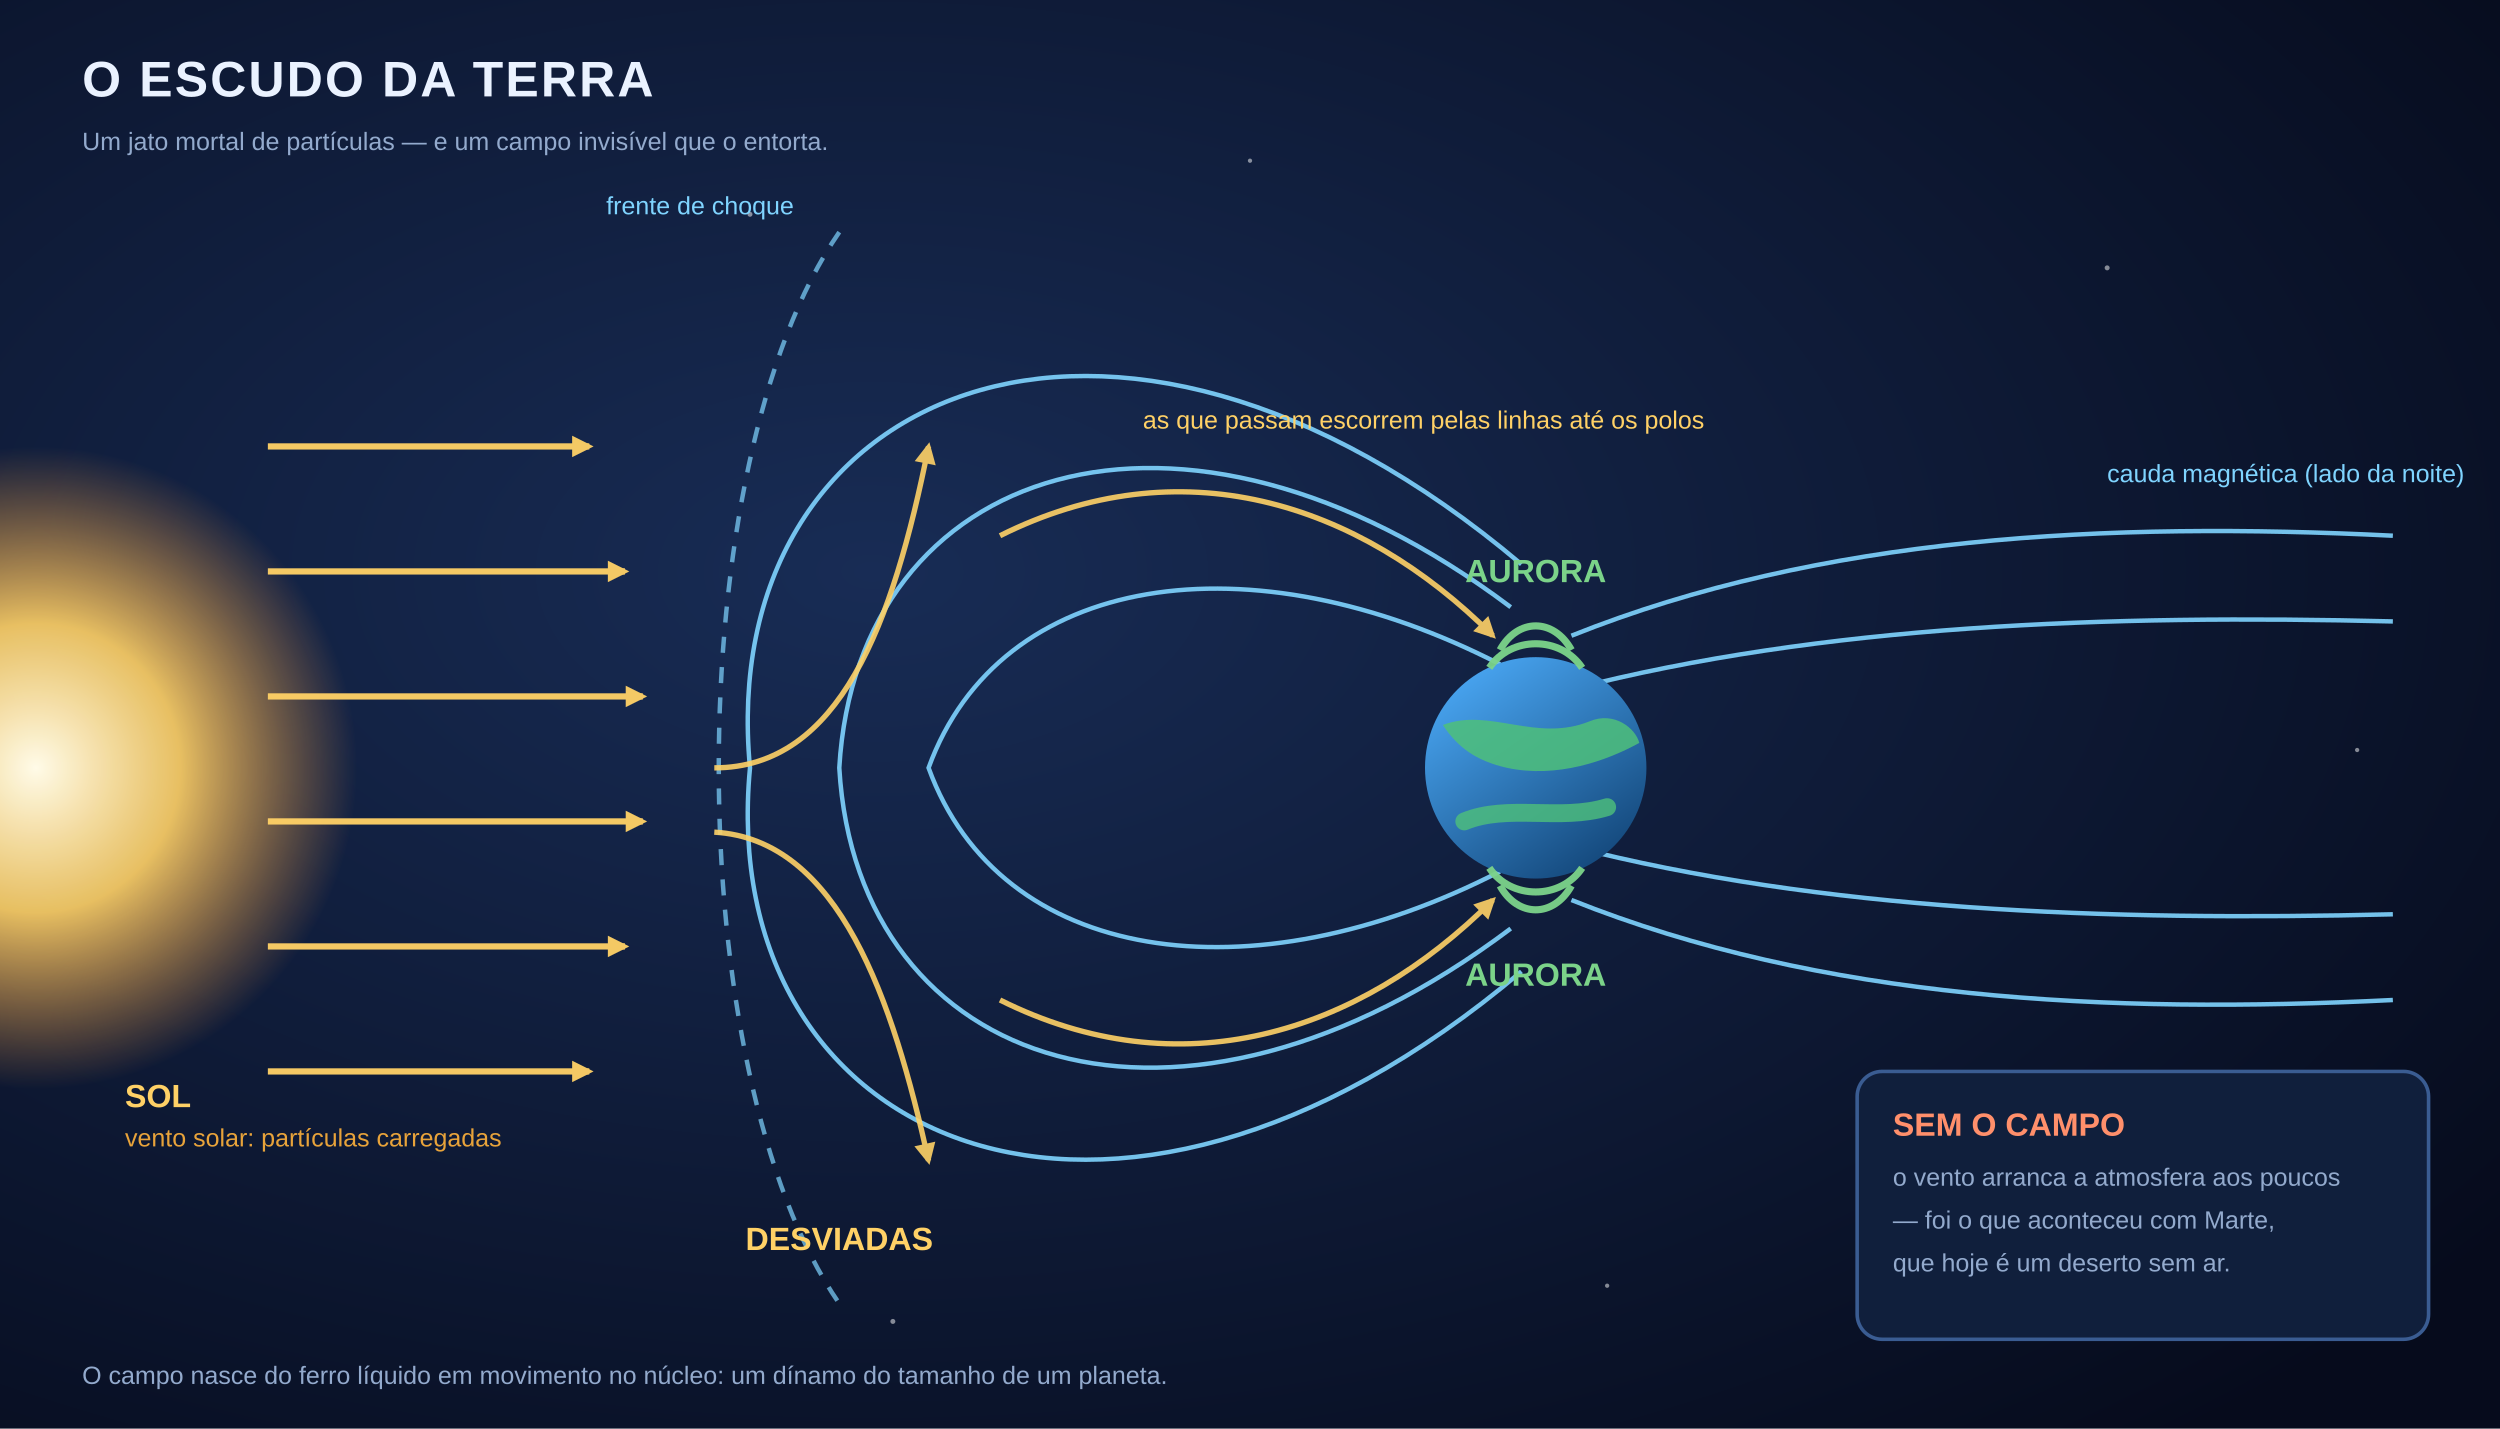
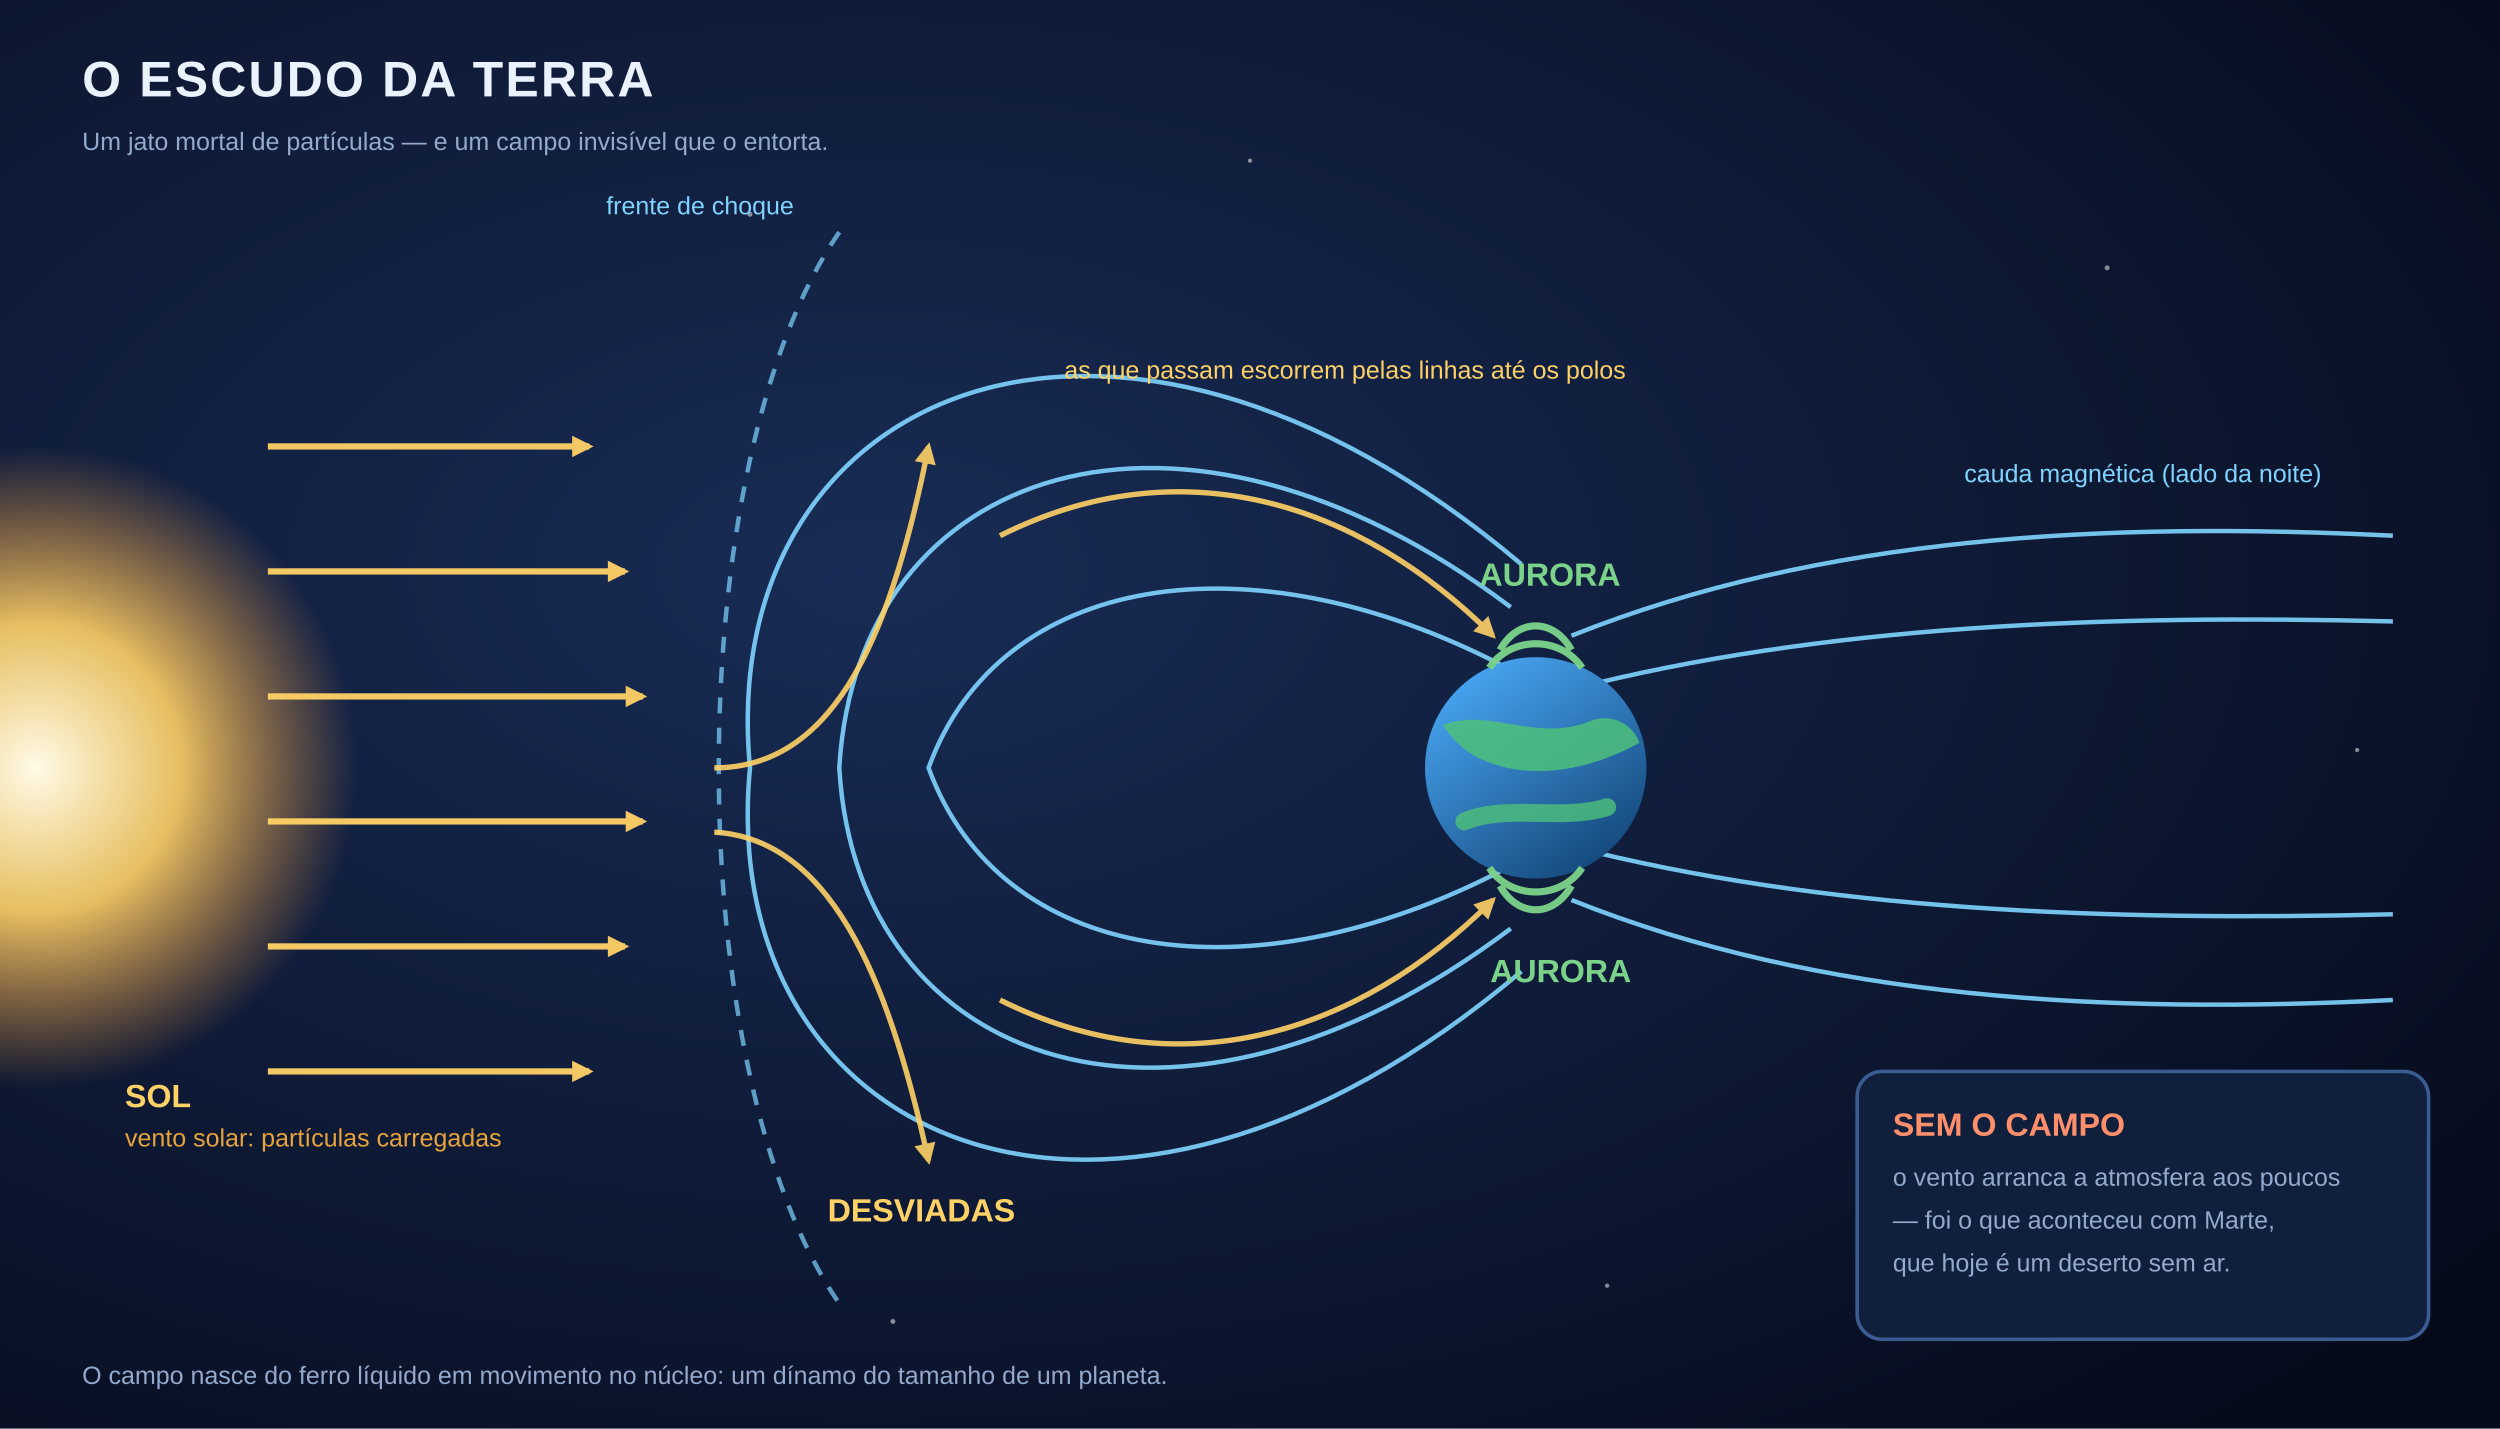
<svg xmlns="http://www.w3.org/2000/svg" viewBox="0 0 1400 800" width="1400" height="800" role="img" aria-labelledby="tit desc" font-family="'Segoe UI', 'Helvetica Neue', Arial, sans-serif">
  <defs>
    <radialGradient id="espaco" cx="0.35" cy="0.4" r="0.8">
      <stop offset="0" stop-color="#182c55" />
      <stop offset="1" stop-color="#060b1c" />
    </radialGradient>
    <linearGradient id="terraG" x1="0.2" y1="0" x2="0.9" y2="1">
      <stop offset="0" stop-color="#4aa8f5" />
      <stop offset="1" stop-color="#0f3f70" />
    </linearGradient>
    <radialGradient id="solG" cx="0.5" cy="0.5" r="0.5">
      <stop offset="0" stop-color="#fffbe8" />
      <stop offset="0.45" stop-color="#ffd166" stop-opacity="0.9" />
      <stop offset="1" stop-color="#ff9d3c" stop-opacity="0" />
    </radialGradient>
-     <marker id="s" viewBox="0 0 10 10" refX="8" refY="5" markerWidth="12" markerHeight="12" markerUnits="userSpaceOnUse" orient="auto">
-       <path d="M0 0 L10 5 L0 10 z" fill="context-stroke" />
+     <marker id="s-ffd166" viewBox="0 0 10 10" refX="8" refY="5" markerWidth="12" markerHeight="12" markerUnits="userSpaceOnUse" orient="auto">
+       <path d="M0 0 L10 5 L0 10 z" fill="#ffd166" />
    </marker>
  </defs>
  <style>
        .cab  { fill:#eaf2ff; font-size:28px; font-weight:800; letter-spacing:1.2px; }
        .rot  { fill:#dce8ff; font-size:18px; font-weight:700; }
        .rotp { fill:#93aacd; font-size:14px; }
        .painel { fill:#101f3c; stroke:#3a5c92; stroke-width:2; }
    </style>
  <rect width="1400" height="800" fill="url(#espaco)" />
  <g fill="#ffffff" opacity="0.5">
    <circle cx="420" cy="120" r="1.4" />
    <circle cx="700" cy="90" r="1.2" />
    <circle cx="1180" cy="150" r="1.4" />
    <circle cx="900" cy="720" r="1.2" />
    <circle cx="500" cy="740" r="1.4" />
    <circle cx="1320" cy="420" r="1.2" />
  </g>
  <text class="cab" x="46" y="54">O ESCUDO DA TERRA</text>
  <text class="rotp" x="46" y="84" font-size="17">Um jato mortal de partículas — e um campo invisível que o entorta.</text>
  <circle cx="20" cy="430" r="180" fill="url(#solG)" />
  <text class="rot" x="70" y="620" style="fill:#ffd166">SOL</text>
  <text class="rotp" x="70" y="642" style="fill:#e8a33a">vento solar: partículas carregadas</text>
  <g stroke="#ffd166" stroke-width="3.5" fill="none" opacity="0.95">
-     <path d="M150 250 L 330 250" marker-end="url(#s)" />
-     <path d="M150 320 L 350 320" marker-end="url(#s)" />
-     <path d="M150 390 L 360 390" marker-end="url(#s)" />
-     <path d="M150 460 L 360 460" marker-end="url(#s)" />
-     <path d="M150 530 L 350 530" marker-end="url(#s)" />
-     <path d="M150 600 L 330 600" marker-end="url(#s)" />
+     <path d="M150 250 L 330 250" marker-end="url(#s-ffd166)" />
+     <path d="M150 320 L 350 320" marker-end="url(#s-ffd166)" />
+     <path d="M150 390 L 360 390" marker-end="url(#s-ffd166)" />
+     <path d="M150 460 L 360 460" marker-end="url(#s-ffd166)" />
+     <path d="M150 530 L 350 530" marker-end="url(#s-ffd166)" />
+     <path d="M150 600 L 330 600" marker-end="url(#s-ffd166)" />
  </g>
  <path d="M470 130 C 380 260, 380 600, 470 730" fill="none" stroke="#7fd4ff" stroke-width="2.5" stroke-dasharray="9 8" opacity="0.7" />
  <text class="rotp" x="392" y="120" style="fill:#7fd4ff" font-size="13" text-anchor="middle">frente de choque</text>
  <g fill="none" stroke="#7fd4ff" stroke-width="2.5" opacity="0.9">
    <path d="M840 372 C 700 300, 560 320, 520 430 C 560 540, 700 560, 840 488" />
    <path d="M846 340 C 660 200, 480 260, 470 430 C 480 600, 660 660, 846 520" />
    <path d="M852 316 C 620 120, 400 220, 420 430 C 400 640, 620 740, 852 544" />
    <path d="M880 356 C 1020 300, 1180 292, 1340 300" />
    <path d="M880 386 C 1020 350, 1180 344, 1340 348" />
    <path d="M880 474 C 1020 510, 1180 516, 1340 512" />
    <path d="M880 504 C 1020 560, 1180 568, 1340 560" />
  </g>
-   <text class="rotp" x="1180" y="270" style="fill:#7fd4ff" font-size="13">cauda magnética (lado da noite)</text>
+   <text class="rotp" x="1100" y="270" style="fill:#7fd4ff" font-size="13">cauda magnética (lado da noite)</text>
  <g transform="translate(860,430)">
    <circle cx="0" cy="0" r="62" fill="url(#terraG)" />
    <path d="M-52 -24 C -26 -34, 0 -14, 30 -26 C 44 -32, 56 -22, 58 -14                  C 40 -4, 12 6, -16 0 C -34 -4, -44 -12, -52 -24 Z" fill="#4ec07a" opacity="0.85" />
    <path d="M-40 30 C -16 20, 14 30, 40 22" stroke="#4ec07a" stroke-width="10" fill="none" opacity="0.8" stroke-linecap="round" />
    <g stroke="#7bd389" stroke-width="4" fill="none" opacity="0.95">
      <path d="M-26 -56 C -14 -74, 14 -74, 26 -56" />
      <path d="M-20 -66 C -10 -84, 10 -84, 20 -66" />
      <path d="M-26 56 C -14 74, 14 74, 26 56" />
      <path d="M-20 66 C -10 84, 10 84, 20 66" />
    </g>
-     <text class="rot" x="0" y="-104" text-anchor="middle" font-size="16" style="fill:#7bd389">AURORA</text>
-     <text class="rot" x="0" y="122" text-anchor="middle" font-size="16" style="fill:#7bd389">AURORA</text>
+     <text class="rot" x="8" y="-102" text-anchor="middle" font-size="16" style="fill:#7bd389">AURORA</text>
+     <text class="rot" x="14" y="120" text-anchor="middle" font-size="16" style="fill:#7bd389">AURORA</text>
  </g>
  <g stroke="#ffd166" stroke-width="3" fill="none" opacity="0.9">
-     <path d="M560 300 C 660 250, 760 280, 836 356" marker-end="url(#s)" />
-     <path d="M560 560 C 660 610, 760 580, 836 504" marker-end="url(#s)" />
+     <path d="M560 300 C 660 250, 760 280, 836 356" marker-end="url(#s-ffd166)" />
+     <path d="M560 560 C 660 610, 760 580, 836 504" marker-end="url(#s-ffd166)" />
  </g>
-   <text class="rotp" x="640" y="240" style="fill:#ffd166" font-size="13">
+   <text class="rotp" x="596" y="212" style="fill:#ffd166" font-size="13">
        as que passam escorrem pelas linhas até os polos
    </text>
  <g stroke="#ffd166" stroke-width="3" fill="none" opacity="0.9">
-     <path d="M400 430 C 470 430, 500 350, 520 250" marker-end="url(#s)" />
-     <path d="M400 466 C 470 470, 500 560, 520 650" marker-end="url(#s)" />
+     <path d="M400 430 C 470 430, 500 350, 520 250" marker-end="url(#s-ffd166)" />
+     <path d="M400 466 C 470 470, 500 560, 520 650" marker-end="url(#s-ffd166)" />
  </g>
-   <text class="rot" x="470" y="700" font-size="16" style="fill:#ffd166" text-anchor="middle">DESVIADAS</text>
+   <text class="rot" x="516" y="684" font-size="16" style="fill:#ffd166" text-anchor="middle">DESVIADAS</text>
  <g transform="translate(1040,600)">
    <rect class="painel" x="0" y="0" width="320" height="150" rx="14" />
    <text class="rot" x="20" y="36" font-size="17" style="fill:#ff8f6b">SEM O CAMPO</text>
    <text class="rotp" x="20" y="64" font-size="13">o vento arranca a atmosfera aos poucos</text>
    <text class="rotp" x="20" y="88" font-size="13">— foi o que aconteceu com Marte,</text>
    <text class="rotp" x="20" y="112" font-size="13">que hoje é um deserto sem ar.</text>
  </g>
  <text class="rotp" x="46" y="775" font-size="15">
        O campo nasce do ferro líquido em movimento no núcleo: um dínamo do tamanho de um planeta.
    </text>
</svg>
